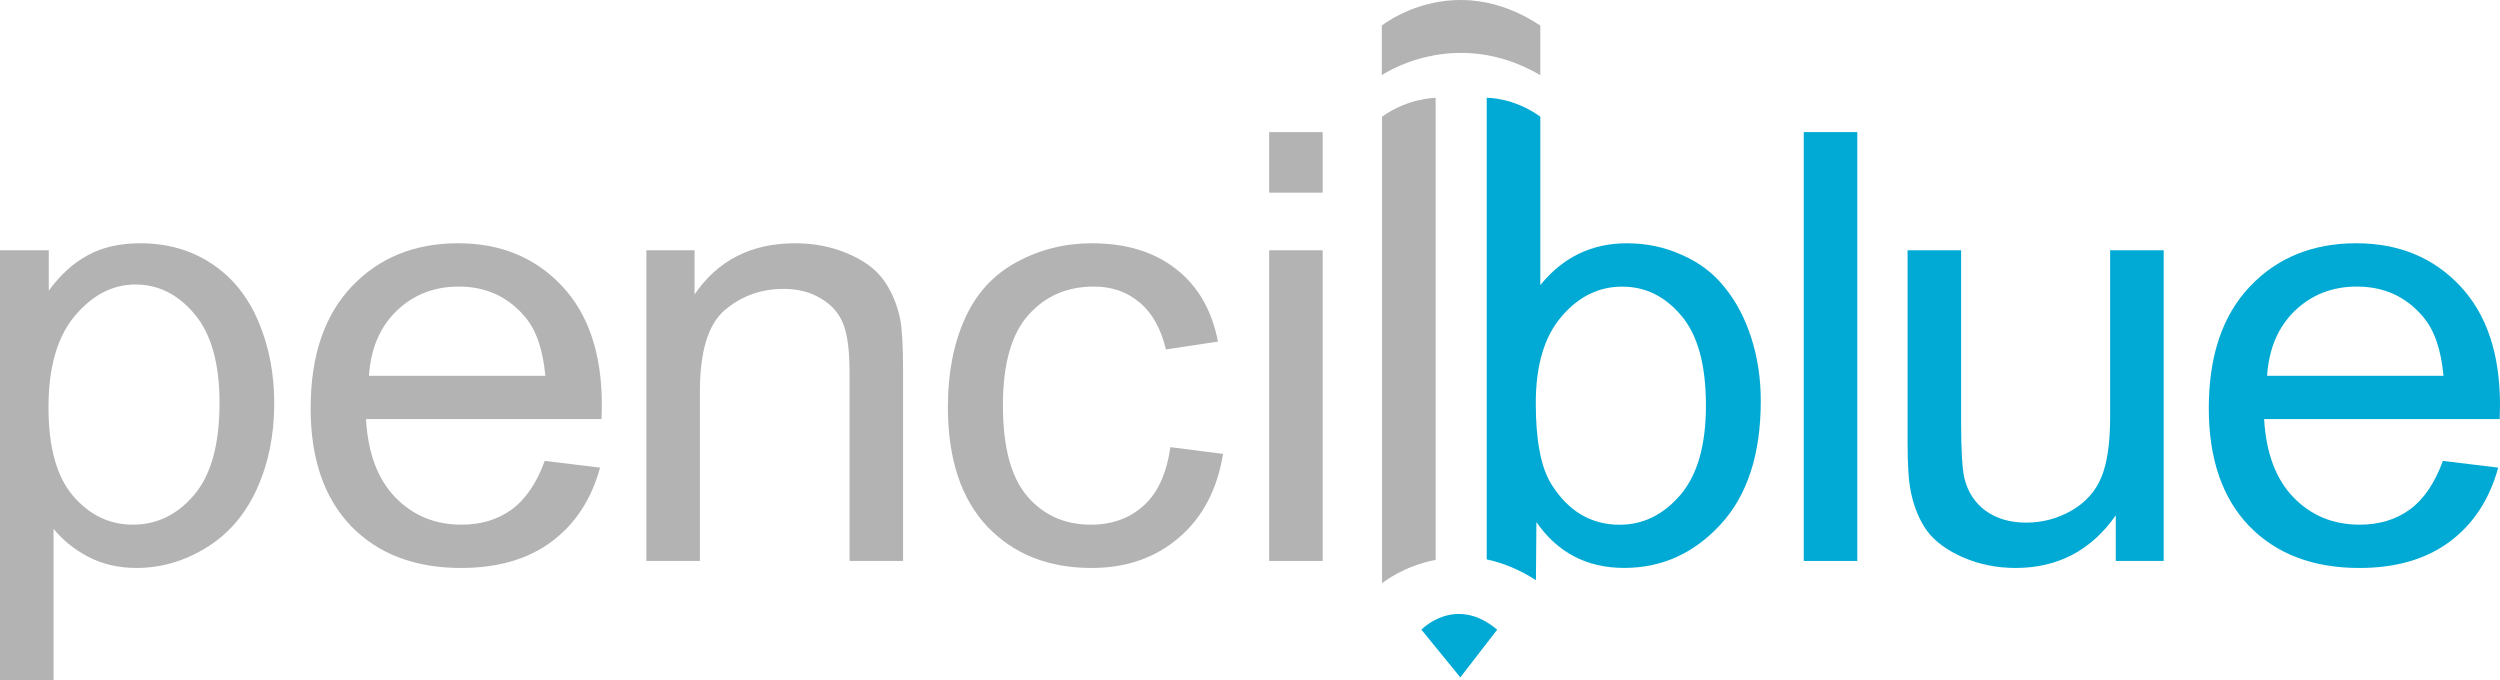
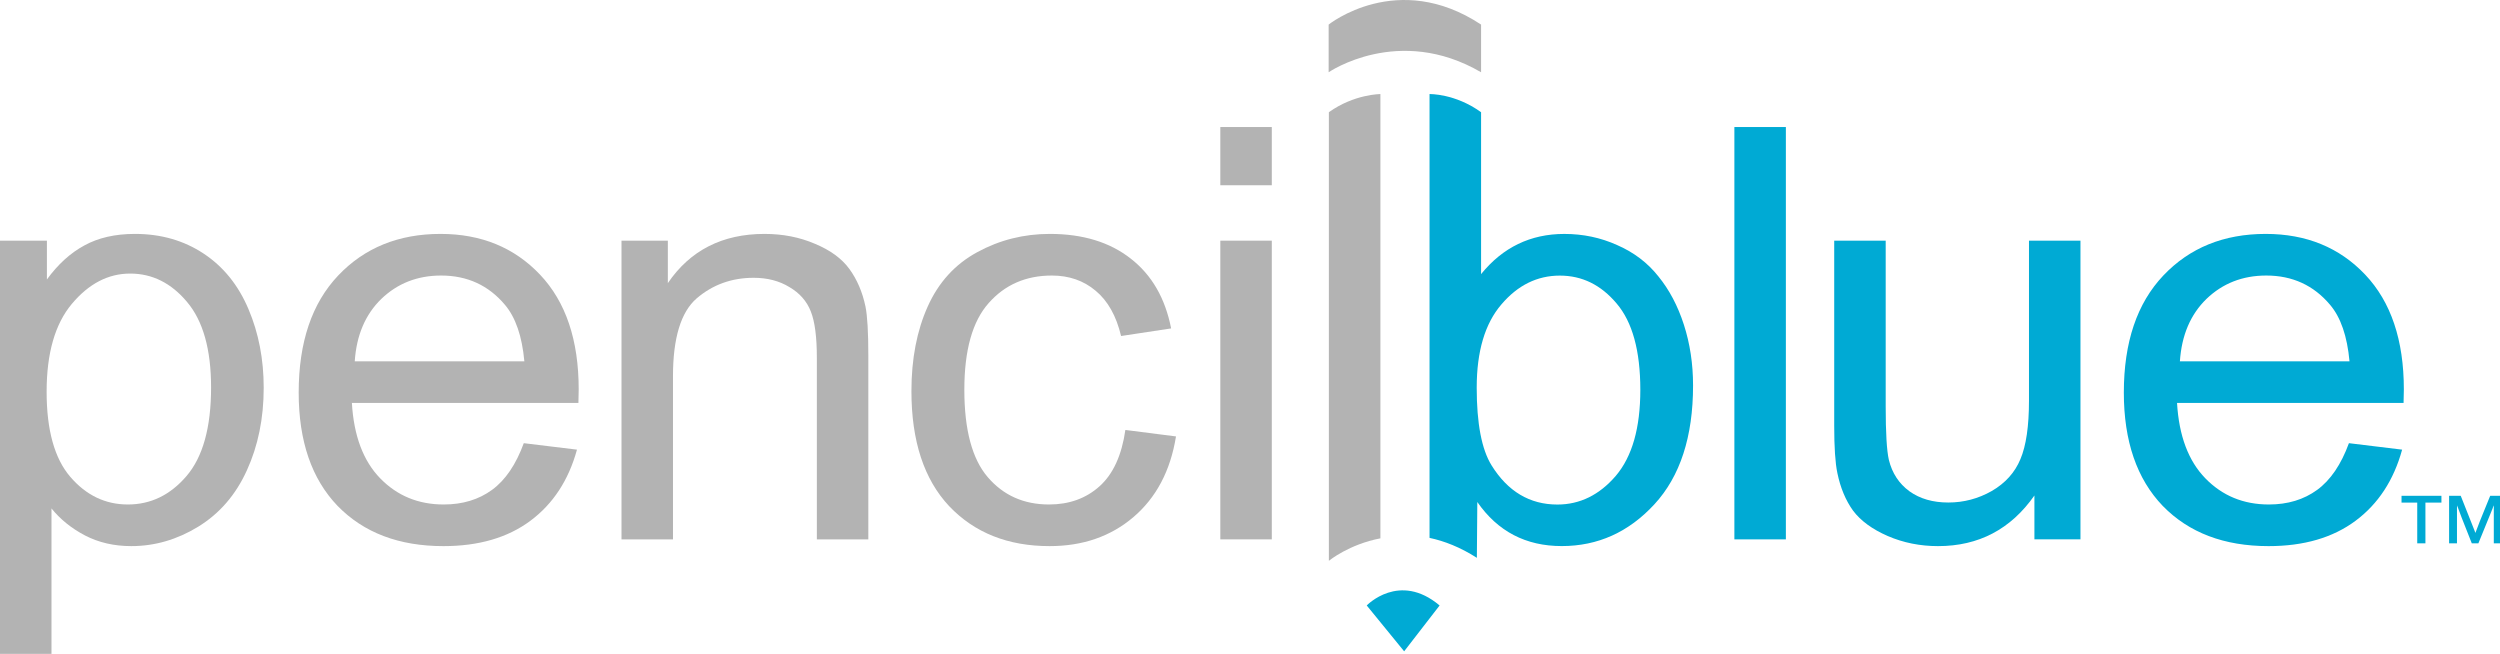
- <svg xmlns="http://www.w3.org/2000/svg" version="1.1" width="500" height="136" id="svg2">
+ <svg xmlns="http://www.w3.org/2000/svg" version="1.1" width="520" height="136" id="svg2">
  <defs id="defs4" />
  <g transform="matrix(1,0,0,1.000324,1.657001,-764.2098)" id="layer1">
-     <g transform="matrix(1,0,0,0.9911693,-59.06528,487.2827)" id="g3808">
-       <path d="m 57.408,416.312 0,-86.68 9.756,0 0,8.143 c 2.3,-3.186 4.898,-5.566 7.793,-7.14 2.895,-1.613 6.405,-2.419 10.53,-2.419 5.394,9e-5 10.153,1.377 14.278,4.13 4.125,2.754 7.238,6.648 9.34,11.683 2.102,4.996 3.153,10.483 3.153,16.463 -7e-5,6.412 -1.17,12.195 -3.51,17.348 -2.3,5.114 -5.671,9.048 -10.113,11.801 -4.402,2.714 -9.043,4.071 -13.921,4.071 -3.569,0 -6.782,-0.747 -9.638,-2.242 -2.816,-1.495 -5.136,-3.383 -6.96,-5.665 l 0,30.506 -10.708,0 m 9.697,-54.994 c -3e-5,8.064 1.646,14.024 4.938,17.879 3.292,3.855 7.278,5.783 11.958,5.783 4.759,0 8.824,-1.987 12.196,-5.96 3.411,-4.012 5.116,-10.208 5.116,-18.587 -6e-5,-7.985 -1.666,-13.965 -4.997,-17.938 -3.292,-3.973 -7.238,-5.96 -11.839,-5.96 -4.561,6e-5 -8.606,2.124 -12.136,6.373 -3.49,4.209 -5.235,10.346 -5.235,18.41" id="path2990" style="font-size:40px;font-style:normal;font-variant:normal;font-weight:normal;font-stretch:normal;line-height:125%;letter-spacing:0px;word-spacing:0px;fill:#b3b3b3;fill-opacity:1;stroke:none;font-family:Arial;-inkscape-font-specification:Arial" />
-       <path d="m 166.356,372.116 11.065,1.357 c -1.745,6.412 -4.977,11.388 -9.697,14.929 -4.72,3.54 -10.748,5.311 -18.085,5.311 -9.241,0 -16.578,-2.813 -22.012,-8.438 -5.394,-5.665 -8.091,-13.591 -8.091,-23.78 -3e-5,-10.542 2.737,-18.725 8.21,-24.547 5.473,-5.822 12.572,-8.733 21.298,-8.733 8.448,9e-5 15.349,2.852 20.703,8.556 5.354,5.704 8.031,13.729 8.031,24.075 -5e-5,0.629 -0.021,1.574 -0.059,2.832 l -47.117,0 c 0.397,6.884 2.36,12.155 5.89,15.814 3.53,3.658 7.932,5.488 13.207,5.488 3.926,0 7.278,-1.023 10.054,-3.068 2.776,-2.046 4.977,-5.311 6.603,-9.795 m -35.159,-17.171 35.278,0 c -0.476,-5.271 -1.824,-9.225 -4.045,-11.86 -3.411,-4.091 -7.833,-6.137 -13.266,-6.137 -4.918,6e-5 -9.062,1.633 -12.434,4.898 -3.332,3.265 -5.176,7.632 -5.533,13.099" id="path2992" style="font-size:40px;font-style:normal;font-variant:normal;font-weight:normal;font-stretch:normal;line-height:125%;letter-spacing:0px;word-spacing:0px;fill:#b3b3b3;fill-opacity:1;stroke:none;font-family:Arial;-inkscape-font-specification:Arial" />
-       <path d="m 186.682,392.296 0,-62.665 9.638,0 0,8.91 c 4.64,-6.884 11.343,-10.326 20.108,-10.326 3.807,9e-5 7.298,0.688 10.47,2.065 3.212,1.338 5.612,3.108 7.198,5.311 1.586,2.203 2.697,4.819 3.331,7.848 0.397,1.967 0.595,5.409 0.595,10.326 l 0,38.531 -10.708,0 0,-38.118 c -6e-5,-4.327 -0.416,-7.553 -1.249,-9.677 -0.833,-2.164 -2.32,-3.875 -4.462,-5.134 -2.102,-1.298 -4.581,-1.947 -7.436,-1.947 -4.561,7e-5 -8.507,1.436 -11.839,4.307 -3.292,2.872 -4.938,8.32 -4.938,16.345 l 0,34.224 -10.708,0" id="path2994" style="font-size:40px;font-style:normal;font-variant:normal;font-weight:normal;font-stretch:normal;line-height:125%;letter-spacing:0px;word-spacing:0px;fill:#b3b3b3;fill-opacity:1;stroke:none;font-family:Arial;-inkscape-font-specification:Arial" />
-       <path d="m 291.485,369.343 10.53,1.357 c -1.15,7.199 -4.105,12.844 -8.864,16.935 -4.72,4.052 -10.53,6.078 -17.431,6.078 -8.646,0 -15.606,-2.793 -20.881,-8.379 -5.235,-5.625 -7.853,-13.67 -7.853,-24.134 0,-6.766 1.13,-12.686 3.391,-17.761 2.261,-5.074 5.691,-8.871 10.292,-11.388 4.64,-2.557 9.677,-3.835 15.111,-3.835 6.861,9e-5 12.473,1.731 16.836,5.193 4.363,3.422 7.159,8.3 8.388,14.634 l -10.411,1.593 c -0.992,-4.209 -2.756,-7.376 -5.295,-9.5 -2.499,-2.124 -5.533,-3.186 -9.102,-3.186 -5.394,6e-5 -9.776,1.928 -13.147,5.783 -3.371,3.816 -5.057,9.874 -5.057,18.174 0,8.418 1.626,14.535 4.878,18.351 3.252,3.816 7.496,5.724 12.731,5.724 4.204,0 7.714,-1.278 10.53,-3.835 2.816,-2.557 4.601,-6.491 5.354,-11.801" id="path2996" style="font-size:40px;font-style:normal;font-variant:normal;font-weight:normal;font-stretch:normal;line-height:125%;letter-spacing:0px;word-spacing:0px;fill:#b3b3b3;fill-opacity:1;stroke:none;font-family:Arial;-inkscape-font-specification:Arial" />
-       <path d="m 311.236,318.007 0,-12.214 10.708,0 0,12.214 -10.708,0 m 0,74.289 0,-62.665 10.708,0 0,62.665 -10.708,0" id="path2998" style="font-size:40px;font-style:normal;font-variant:normal;font-weight:normal;font-stretch:normal;line-height:125%;letter-spacing:0px;word-spacing:0px;fill:#b3b3b3;fill-opacity:1;stroke:none;font-family:Arial;-inkscape-font-specification:Arial" />
-       <path style="font-size:40px;font-style:normal;font-variant:normal;font-weight:normal;font-stretch:normal;line-height:125%;letter-spacing:0px;word-spacing:0px;fill:#b3b3b3;fill-opacity:1;stroke:none;font-family:Arial;-inkscape-font-specification:Arial" d="m 333.815,302.684 0,94.11 c 0.103,-0.085 4.219,-3.458 10.719,-4.715 l 0,-93.2 c 0,0 -5.446,0 -10.719,3.805 z" id="path3000" />
-       <path style="font-size:40px;font-style:normal;font-variant:normal;font-weight:normal;font-stretch:normal;line-height:125%;letter-spacing:0px;word-spacing:0px;fill:#00aad4;fill-opacity:1;stroke:none;font-family:Arial;-inkscape-font-specification:Arial" d="m 354.752,298.879 0,93.106 c 3.089,0.664 6.397,1.958 9.844,4.185 l 0.094,-11.71 c 4.244,6.176 10.106,9.243 17.562,9.243 7.496,0 13.927,-2.914 19.281,-8.775 5.354,-5.861 8.031,-14.181 8.031,-24.92 -6e-5,-4.524 -0.637,-8.768 -1.906,-12.741 -1.269,-3.973 -3.052,-7.356 -5.312,-10.149 -2.221,-2.832 -5.072,-5.024 -8.562,-6.558 -3.451,-1.573 -7.113,-2.342 -11,-2.342 -7.02,9e-5 -12.791,2.806 -17.312,8.431 l 0,-33.966 c -5.419,-3.952 -10.719,-3.805 -10.719,-3.805 z m 27.094,38.083 c 4.64,6e-5 8.56,1.945 11.812,5.84 3.292,3.894 4.937,9.93 4.938,18.112 -7e-5,7.986 -1.683,13.998 -5.094,18.05 -3.411,4.012 -7.476,6.027 -12.156,6.027 -5.751,0 -10.316,-2.745 -13.688,-8.213 -2.062,-3.344 -3.094,-8.787 -3.094,-16.301 -3e-5,-7.631 1.714,-13.444 5.125,-17.456 3.411,-4.052 7.476,-6.058 12.156,-6.058 z" id="path3002" />
-       <path d="m 418.16,392.296 0,-86.503 10.708,0 0,86.503 -10.708,0" id="path3004" style="font-size:40px;font-style:normal;font-variant:normal;font-weight:normal;font-stretch:normal;line-height:125%;letter-spacing:0px;word-spacing:0px;fill:#00aad4;fill-opacity:1;stroke:none;font-family:Arial;-inkscape-font-specification:Arial" />
-       <path d="m 480.566,392.296 0,-9.205 c -4.918,7.081 -11.601,10.621 -20.048,10.621 -3.728,0 -7.218,-0.708 -10.47,-2.124 -3.213,-1.416 -5.612,-3.186 -7.198,-5.311 -1.547,-2.164 -2.637,-4.799 -3.272,-7.907 -0.436,-2.085 -0.654,-5.389 -0.654,-9.913 l 0,-38.826 10.708,0 0,34.755 c -3e-5,5.547 0.218,9.284 0.654,11.211 0.674,2.793 2.102,4.996 4.283,6.609 2.181,1.573 4.878,2.36 8.091,2.36 3.212,0 6.227,-0.806 9.043,-2.419 2.816,-1.652 4.799,-3.875 5.949,-6.668 1.19,-2.832 1.785,-6.923 1.785,-12.273 l 0,-33.575 10.708,0 0,62.665 -9.578,0" id="path3006" style="font-size:40px;font-style:normal;font-variant:normal;font-weight:normal;font-stretch:normal;line-height:125%;letter-spacing:0px;word-spacing:0px;fill:#00aad4;fill-opacity:1;stroke:none;font-family:Arial;-inkscape-font-specification:Arial" />
-       <path d="m 545.986,372.116 11.065,1.357 c -1.745,6.412 -4.977,11.388 -9.697,14.929 -4.72,3.54 -10.748,5.311 -18.085,5.311 -9.241,0 -16.578,-2.813 -22.012,-8.438 -5.394,-5.665 -8.091,-13.591 -8.091,-23.78 -4e-5,-10.542 2.737,-18.725 8.21,-24.547 5.473,-5.822 12.572,-8.733 21.298,-8.733 8.448,9e-5 15.349,2.852 20.703,8.556 5.354,5.704 8.031,13.729 8.031,24.075 -6e-5,0.629 -0.021,1.574 -0.059,2.832 l -47.117,0 c 0.397,6.884 2.36,12.155 5.89,15.814 3.53,3.658 7.932,5.488 13.207,5.488 3.926,0 7.278,-1.023 10.054,-3.068 2.776,-2.046 4.977,-5.311 6.603,-9.795 m -35.159,-17.171 35.278,0 c -0.476,-5.271 -1.824,-9.225 -4.045,-11.86 -3.411,-4.091 -7.833,-6.137 -13.266,-6.137 -4.918,6e-5 -9.062,1.633 -12.434,4.898 -3.332,3.265 -5.176,7.632 -5.533,13.099" id="path3008" style="font-size:40px;font-style:normal;font-variant:normal;font-weight:normal;font-stretch:normal;line-height:125%;letter-spacing:0px;word-spacing:0px;fill:#00aad4;fill-opacity:1;stroke:none;font-family:Arial;-inkscape-font-specification:Arial" />
-       <path style="fill:#00aad4;fill-opacity:1;stroke:none" d="m 341.69,406.163 7.781,9.618 7.375,-9.618 c -8.389,-7.138 -15.156,0 -15.156,0 z" id="path3036" />
-       <path style="fill:#b3b3b3;fill-opacity:1;fill-rule:nonzero;stroke:none" d="m 333.769,284.302 c 0,0 14.319,-11.605 31.705,0 l 0,10.003 c -17.157,-10.103 -31.705,0 -31.705,0 z" id="rect3096" />
+     <g id="g3919">
+       <path d="m -1.657,899.918 0,-85.915 9.756,0 0,8.071 c 2.3,-3.158 4.898,-5.517 7.793,-7.077 2.895,-1.599 6.405,-2.398 10.53,-2.398 5.394,8e-5 10.153,1.365 14.278,4.094 4.125,2.729 7.238,6.589 9.34,11.58 2.102,4.952 3.153,10.391 3.153,16.317 -7e-5,6.355 -1.17,12.087 -3.51,17.195 -2.3,5.069 -5.671,8.968 -10.113,11.697 -4.402,2.69 -9.043,4.035 -13.921,4.035 -3.569,0 -6.782,-0.741 -9.638,-2.222 -2.816,-1.482 -5.136,-3.353 -6.96,-5.615 l 0,30.237 -10.708,0 m 9.697,-54.508 c -3e-5,7.993 1.646,13.9 4.938,17.721 3.292,3.821 7.278,5.732 11.958,5.732 4.759,0 8.824,-1.969 12.196,-5.907 3.411,-3.977 5.116,-10.118 5.116,-18.423 -6e-5,-7.915 -1.666,-13.841 -4.997,-17.779 -3.292,-3.938 -7.238,-5.907 -11.839,-5.907 -4.561,5e-5 -8.606,2.106 -12.136,6.316 -3.49,4.172 -5.235,10.254 -5.235,18.247" id="path2990" style="font-size:40px;font-style:normal;font-variant:normal;font-weight:normal;font-stretch:normal;line-height:125%;letter-spacing:0px;word-spacing:0px;fill:#b3b3b3;fill-opacity:1;stroke:none;font-family:Arial;-inkscape-font-specification:Arial" />
+       <path d="m 107.29,856.113 11.065,1.345 c -1.745,6.355 -4.977,11.288 -9.697,14.797 -4.72,3.509 -10.748,5.264 -18.085,5.264 -9.241,0 -16.578,-2.788 -22.012,-8.363 -5.394,-5.615 -8.091,-13.471 -8.091,-23.57 -3e-5,-10.449 2.737,-18.559 8.21,-24.33 5.473,-5.77 12.572,-8.656 21.298,-8.656 8.448,8e-5 15.349,2.827 20.703,8.48 5.354,5.654 8.031,13.608 8.031,23.862 -5e-5,0.624 -0.021,1.56 -0.059,2.807 l -47.117,0 c 0.397,6.823 2.36,12.048 5.89,15.674 3.53,3.626 7.932,5.439 13.207,5.439 3.926,0 7.278,-1.014 10.054,-3.041 2.776,-2.027 4.977,-5.264 6.603,-9.709 m -35.159,-17.019 35.278,0 c -0.476,-5.225 -1.824,-9.143 -4.045,-11.756 -3.411,-4.055 -7.833,-6.082 -13.266,-6.082 -4.918,6e-5 -9.062,1.618 -12.434,4.854 -3.332,3.236 -5.176,7.564 -5.533,12.984" id="path2992" style="font-size:40px;font-style:normal;font-variant:normal;font-weight:normal;font-stretch:normal;line-height:125%;letter-spacing:0px;word-spacing:0px;fill:#b3b3b3;fill-opacity:1;stroke:none;font-family:Arial;-inkscape-font-specification:Arial" />
+       <path d="m 127.616,876.115 0,-62.111 9.638,0 0,8.831 c 4.64,-6.823 11.343,-10.235 20.108,-10.235 3.807,8e-5 7.298,0.682 10.47,2.047 3.212,1.326 5.612,3.08 7.198,5.264 1.586,2.183 2.697,4.776 3.331,7.779 0.397,1.95 0.595,5.361 0.595,10.235 l 0,38.191 -10.708,0 0,-37.781 c -6e-5,-4.289 -0.416,-7.486 -1.249,-9.592 -0.833,-2.144 -2.32,-3.84 -4.462,-5.088 -2.102,-1.287 -4.581,-1.93 -7.436,-1.93 -4.561,7e-5 -8.507,1.423 -11.839,4.269 -3.292,2.846 -4.938,8.246 -4.938,16.2 l 0,33.921 -10.708,0" id="path2994" style="font-size:40px;font-style:normal;font-variant:normal;font-weight:normal;font-stretch:normal;line-height:125%;letter-spacing:0px;word-spacing:0px;fill:#b3b3b3;fill-opacity:1;stroke:none;font-family:Arial;-inkscape-font-specification:Arial" />
+       <path d="m 232.419,853.364 10.53,1.345 c -1.15,7.135 -4.105,12.73 -8.864,16.785 -4.72,4.016 -10.53,6.024 -17.431,6.024 -8.646,0 -15.606,-2.768 -20.881,-8.305 -5.235,-5.576 -7.853,-13.549 -7.853,-23.92 0,-6.706 1.13,-12.574 3.391,-17.604 2.261,-5.03 5.691,-8.792 10.292,-11.288 4.64,-2.534 9.677,-3.801 15.111,-3.802 6.861,8e-5 12.473,1.716 16.836,5.147 4.363,3.392 7.159,8.227 8.388,14.504 l -10.411,1.579 c -0.992,-4.172 -2.756,-7.311 -5.295,-9.416 -2.499,-2.105 -5.533,-3.158 -9.102,-3.158 -5.394,6e-5 -9.776,1.911 -13.147,5.732 -3.371,3.782 -5.057,9.787 -5.057,18.013 0,8.344 1.626,14.407 4.878,18.189 3.252,3.782 7.496,5.673 12.731,5.673 4.204,0 7.714,-1.267 10.53,-3.802 2.816,-2.534 4.601,-6.433 5.354,-11.697" id="path2996" style="font-size:40px;font-style:normal;font-variant:normal;font-weight:normal;font-stretch:normal;line-height:125%;letter-spacing:0px;word-spacing:0px;fill:#b3b3b3;fill-opacity:1;stroke:none;font-family:Arial;-inkscape-font-specification:Arial" />
+       <path d="m 252.17,802.482 0,-12.106 10.708,0 0,12.106 -10.708,0 m 0,73.633 0,-62.111 10.708,0 0,62.111 -10.708,0" id="path2998" style="font-size:40px;font-style:normal;font-variant:normal;font-weight:normal;font-stretch:normal;line-height:125%;letter-spacing:0px;word-spacing:0px;fill:#b3b3b3;fill-opacity:1;stroke:none;font-family:Arial;-inkscape-font-specification:Arial" />
+       <path style="font-size:40px;font-style:normal;font-variant:normal;font-weight:normal;font-stretch:normal;line-height:125%;letter-spacing:0px;word-spacing:0px;fill:#b3b3b3;fill-opacity:1;stroke:none;font-family:Arial;-inkscape-font-specification:Arial" d="m 274.749,787.294 0,93.279 c 0.103,-0.085 4.219,-3.427 10.719,-4.674 l 0,-92.377 c 0,0 -5.446,0 -10.719,3.772 z" id="path3000" />
+       <path style="font-size:40px;font-style:normal;font-variant:normal;font-weight:normal;font-stretch:normal;line-height:125%;letter-spacing:0px;word-spacing:0px;fill:#00aad4;fill-opacity:1;stroke:none;font-family:Arial;-inkscape-font-specification:Arial" d="m 295.687,783.522 0,92.284 c 3.089,0.658 6.397,1.941 9.844,4.148 l 0.094,-11.607 c 4.244,6.121 10.106,9.162 17.562,9.162 7.496,0 13.927,-2.888 19.281,-8.697 5.354,-5.81 8.031,-14.055 8.031,-24.7 -6e-5,-4.484 -0.637,-8.69 -1.906,-12.628 -1.269,-3.938 -3.052,-7.291 -5.312,-10.059 -2.221,-2.807 -5.072,-4.979 -8.562,-6.5 -3.451,-1.56 -7.113,-2.321 -11,-2.321 -7.02,9e-5 -12.791,2.781 -17.312,8.357 l 0,-33.666 c -5.419,-3.917 -10.719,-3.772 -10.719,-3.772 z m 27.094,37.747 c 4.64,6e-5 8.56,1.928 11.812,5.788 3.292,3.86 4.937,9.842 4.938,17.952 -7e-5,7.915 -1.683,13.874 -5.094,17.89 -3.411,3.977 -7.476,5.974 -12.156,5.974 -5.751,0 -10.316,-2.721 -13.688,-8.14 -2.062,-3.314 -3.094,-8.71 -3.094,-16.157 -3e-5,-7.564 1.714,-13.325 5.125,-17.302 3.411,-4.016 7.476,-6.005 12.156,-6.005 z" id="path3002" />
+       <path d="m 359.095,876.115 0,-85.739 10.708,0 0,85.739 -10.708,0" id="path3004" style="font-size:40px;font-style:normal;font-variant:normal;font-weight:normal;font-stretch:normal;line-height:125%;letter-spacing:0px;word-spacing:0px;fill:#00aad4;fill-opacity:1;stroke:none;font-family:Arial;-inkscape-font-specification:Arial" />
+       <path d="m 421.501,876.115 0,-9.124 c -4.918,7.018 -11.601,10.527 -20.048,10.527 -3.728,0 -7.218,-0.702 -10.47,-2.105 -3.213,-1.404 -5.612,-3.158 -7.198,-5.264 -1.547,-2.144 -2.637,-4.757 -3.272,-7.837 -0.436,-2.066 -0.654,-5.342 -0.654,-9.826 l 0,-38.483 10.708,0 0,34.448 c -3e-5,5.498 0.218,9.202 0.654,11.112 0.674,2.768 2.102,4.952 4.283,6.55 2.181,1.56 4.878,2.339 8.091,2.339 3.212,0 6.227,-0.799 9.043,-2.398 2.816,-1.638 4.799,-3.841 5.949,-6.609 1.19,-2.807 1.785,-6.862 1.785,-12.165 l 0,-33.278 10.708,0 0,62.111 -9.578,0" id="path3006" style="font-size:40px;font-style:normal;font-variant:normal;font-weight:normal;font-stretch:normal;line-height:125%;letter-spacing:0px;word-spacing:0px;fill:#00aad4;fill-opacity:1;stroke:none;font-family:Arial;-inkscape-font-specification:Arial" />
+       <path d="m 486.921,856.113 11.065,1.345 c -1.745,6.355 -4.977,11.288 -9.697,14.797 -4.72,3.509 -10.748,5.264 -18.085,5.264 -9.241,0 -16.578,-2.788 -22.012,-8.363 -5.394,-5.615 -8.091,-13.471 -8.091,-23.57 -4e-5,-10.449 2.737,-18.559 8.21,-24.33 5.473,-5.77 12.572,-8.656 21.298,-8.656 8.448,8e-5 15.349,2.827 20.703,8.48 5.354,5.654 8.031,13.608 8.031,23.862 -6e-5,0.624 -0.021,1.56 -0.059,2.807 l -47.117,0 c 0.397,6.823 2.36,12.048 5.89,15.674 3.53,3.626 7.932,5.439 13.207,5.439 3.926,0 7.278,-1.014 10.054,-3.041 2.776,-2.027 4.977,-5.264 6.603,-9.709 m -35.159,-17.019 35.278,0 c -0.476,-5.225 -1.824,-9.143 -4.045,-11.756 -3.411,-4.055 -7.833,-6.082 -13.266,-6.082 -4.918,6e-5 -9.062,1.618 -12.434,4.854 -3.332,3.236 -5.176,7.564 -5.533,12.984" id="path3008" style="font-size:40px;font-style:normal;font-variant:normal;font-weight:normal;font-stretch:normal;line-height:125%;letter-spacing:0px;word-spacing:0px;fill:#00aad4;fill-opacity:1;stroke:none;font-family:Arial;-inkscape-font-specification:Arial" />
+       <path style="fill:#00aad4;fill-opacity:1;stroke:none" d="m 282.624,889.859 7.781,9.533 7.375,-9.533 c -8.389,-7.075 -15.156,0 -15.156,0 z" id="path3036" />
+       <path style="fill:#b3b3b3;fill-opacity:1;fill-rule:nonzero;stroke:none" d="m 274.703,769.074 c 0,0 14.319,-11.502 31.705,0 l 0,9.914 c -17.157,-10.014 -31.705,0 -31.705,0 z" id="rect3096" />
+       <text transform="scale(1.000162,0.9998379)" id="text3079" y="885.167" x="495.392" style="font-size:26.127px;font-style:normal;font-variant:normal;font-weight:normal;font-stretch:normal;line-height:125%;letter-spacing:0px;word-spacing:0px;fill:#00aad4;fill-opacity:1;stroke:none;font-family:Arial;-inkscape-font-specification:Arial" xml:space="preserve">
+         <tspan y="885.167" x="495.392" id="tspan3081">™</tspan>
+       </text>
    </g>
  </g>
</svg>
